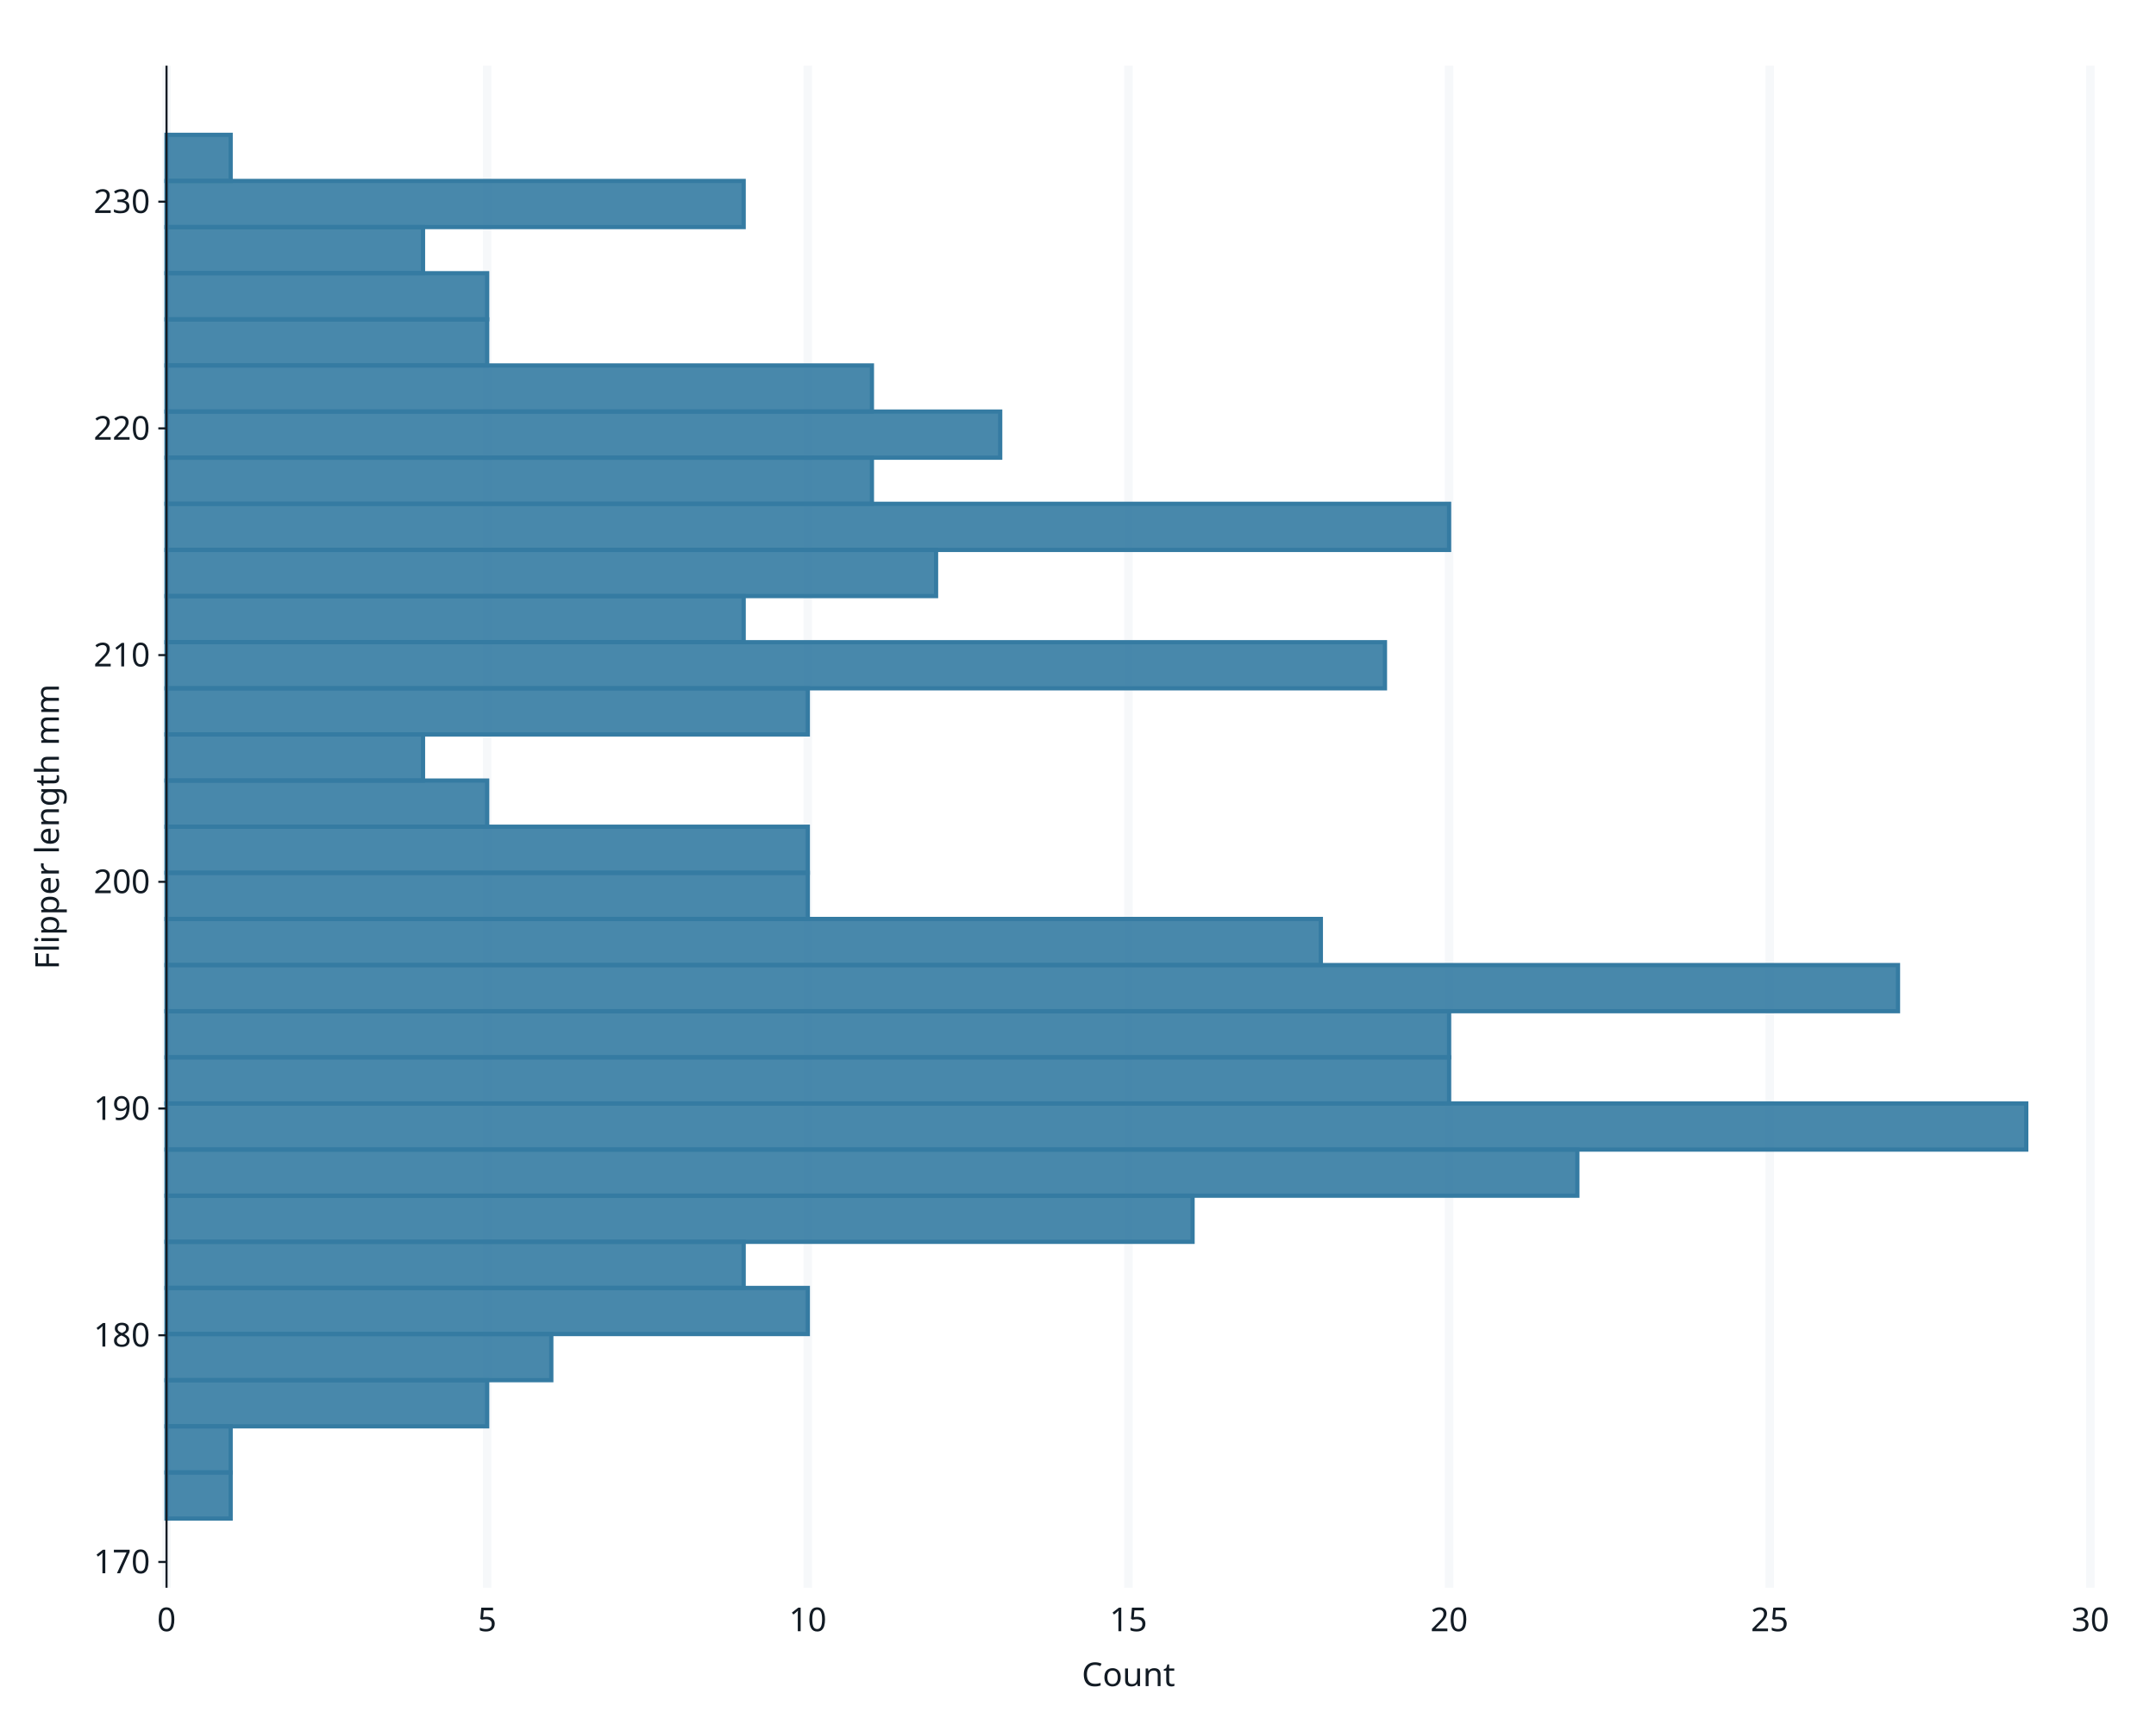
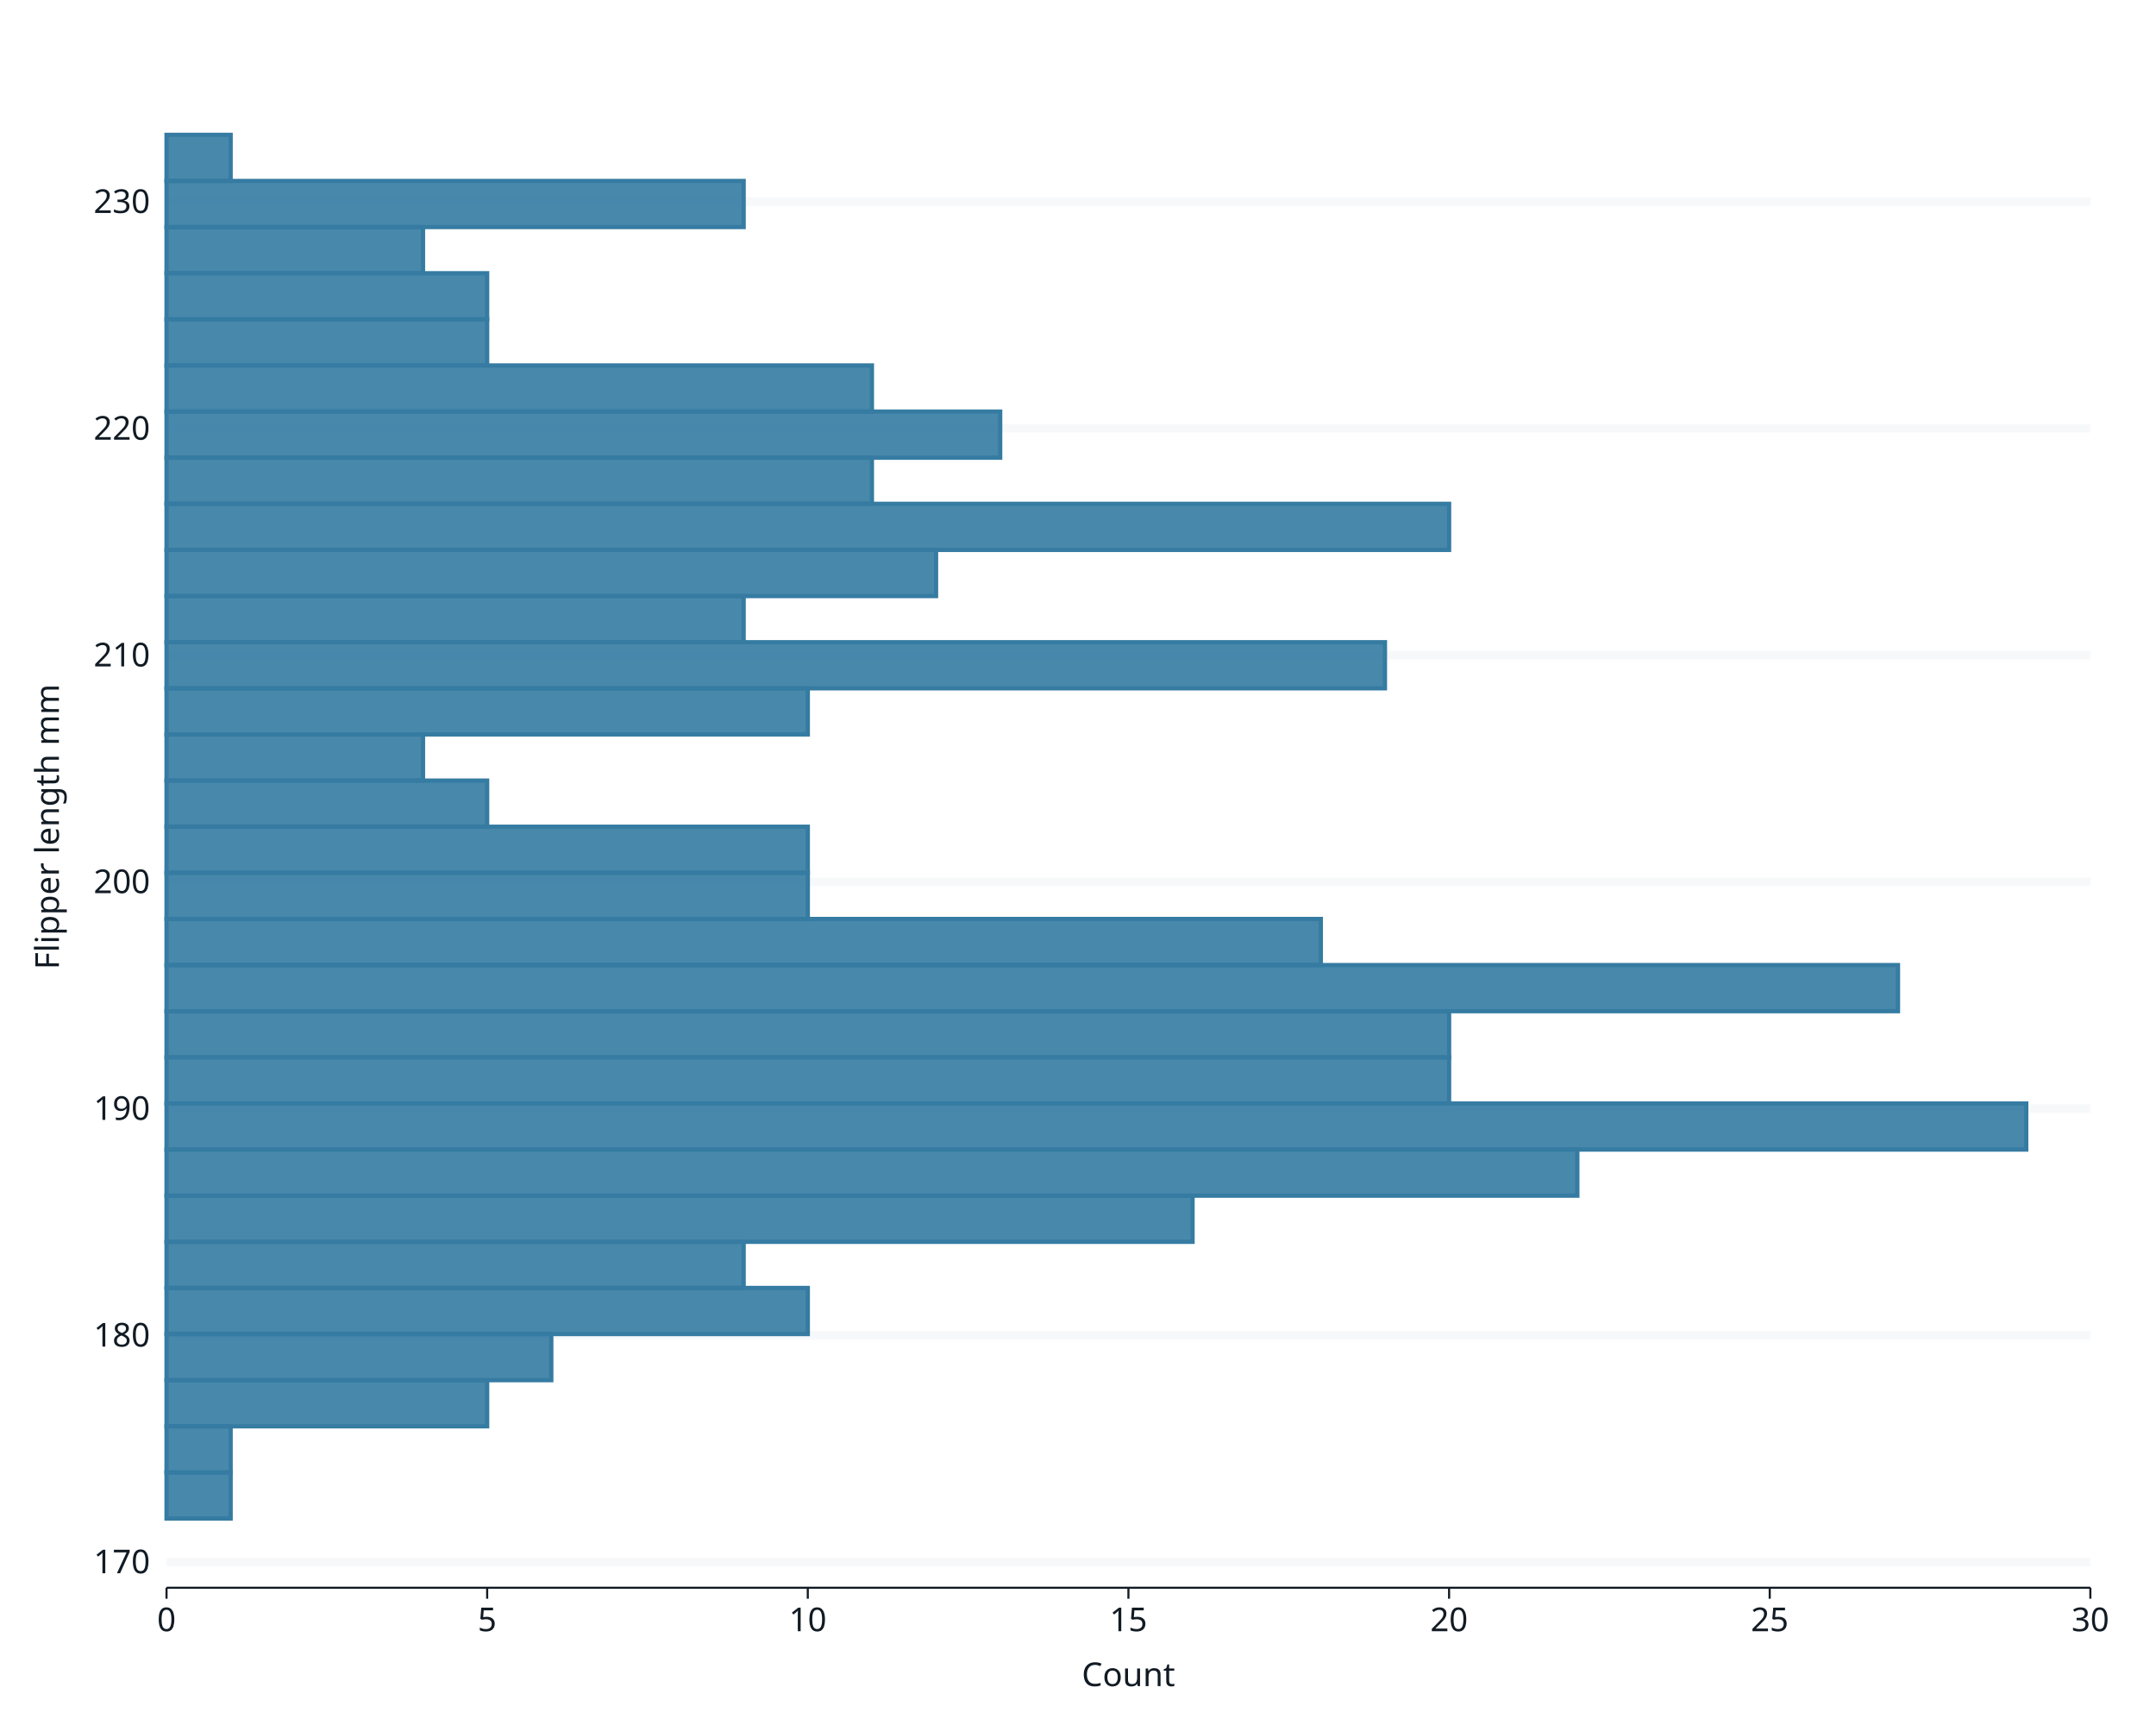
<svg xmlns="http://www.w3.org/2000/svg" class="svglite" data-engine-version="2.0" width="720.00pt" height="576.00pt" viewBox="0 0 720.00 576.00">
  <defs>
    <style type="text/css">
    .svglite line, .svglite polyline, .svglite polygon, .svglite path, .svglite rect, .svglite circle {
      fill: none;
      stroke: #000000;
      stroke-linecap: round;
      stroke-linejoin: round;
      stroke-miterlimit: 10.00;
    }
  </style>
  </defs>
  <rect width="100%" height="100%" style="stroke: none; fill: #FFFFFF;" />
  <defs>
    <clipPath id="cpMC4wMHw3MjAuMDB8MC4wMHw1NzYuMDA=">
      <rect x="0.00" y="0.00" width="720.00" height="576.00" />
    </clipPath>
  </defs>
  <g clip-path="url(#cpMC4wMHw3MjAuMDB8MC4wMHw1NzYuMDA=)">
    <rect x="0.00" y="0.00" width="720.00" height="576.00" style="stroke-width: 1.07; stroke: #FFFFFF; fill: #FFFFFF;" />
    <rect x="55.61" y="21.92" width="642.48" height="508.26" style="stroke-width: 1.07; stroke: #FFFFFF; fill: #FFFFFF;" />
-     <polyline points="55.61,530.17 55.61,21.92 " style="stroke-width: 2.84; stroke: #F6F8FA; stroke-linecap: butt;" />
-     <polyline points="162.69,530.17 162.69,21.92 " style="stroke-width: 2.84; stroke: #F6F8FA; stroke-linecap: butt;" />
-     <polyline points="269.76,530.17 269.76,21.92 " style="stroke-width: 2.84; stroke: #F6F8FA; stroke-linecap: butt;" />
-     <polyline points="376.84,530.17 376.84,21.92 " style="stroke-width: 2.84; stroke: #F6F8FA; stroke-linecap: butt;" />
-     <polyline points="483.92,530.17 483.92,21.92 " style="stroke-width: 2.84; stroke: #F6F8FA; stroke-linecap: butt;" />
-     <polyline points="591.00,530.17 591.00,21.92 " style="stroke-width: 2.84; stroke: #F6F8FA; stroke-linecap: butt;" />
-     <polyline points="698.08,530.17 698.08,21.92 " style="stroke-width: 2.84; stroke: #F6F8FA; stroke-linecap: butt;" />
+     <polyline points="55.61,521.56 698.08,521.56 " style="stroke-width: 2.84; stroke: #F6F8FA; stroke-linecap: butt;" />
+     <polyline points="55.61,445.86 698.08,445.86 " style="stroke-width: 2.84; stroke: #F6F8FA; stroke-linecap: butt;" />
+     <polyline points="55.61,370.15 698.08,370.15 " style="stroke-width: 2.84; stroke: #F6F8FA; stroke-linecap: butt;" />
+     <polyline points="55.61,294.45 698.08,294.45 " style="stroke-width: 2.84; stroke: #F6F8FA; stroke-linecap: butt;" />
+     <polyline points="55.61,218.75 698.08,218.75 " style="stroke-width: 2.84; stroke: #F6F8FA; stroke-linecap: butt;" />
+     <polyline points="55.61,143.04 698.08,143.04 " style="stroke-width: 2.84; stroke: #F6F8FA; stroke-linecap: butt;" />
+     <polyline points="55.61,67.34 698.08,67.34 " style="stroke-width: 2.84; stroke: #F6F8FA; stroke-linecap: butt;" />
    <rect x="55.61" y="491.67" width="21.42" height="15.40" style="stroke-width: 1.41; stroke: #357BA2; stroke-linecap: butt; stroke-linejoin: miter; fill: #357BA2; fill-opacity: 0.90;" />
    <rect x="55.61" y="476.27" width="21.42" height="15.40" style="stroke-width: 1.41; stroke: #357BA2; stroke-linecap: butt; stroke-linejoin: miter; fill: #357BA2; fill-opacity: 0.90;" />
    <rect x="55.61" y="460.87" width="107.08" height="15.40" style="stroke-width: 1.41; stroke: #357BA2; stroke-linecap: butt; stroke-linejoin: miter; fill: #357BA2; fill-opacity: 0.90;" />
    <rect x="55.61" y="445.46" width="128.50" height="15.40" style="stroke-width: 1.41; stroke: #357BA2; stroke-linecap: butt; stroke-linejoin: miter; fill: #357BA2; fill-opacity: 0.90;" />
    <rect x="55.61" y="430.06" width="214.16" height="15.40" style="stroke-width: 1.41; stroke: #357BA2; stroke-linecap: butt; stroke-linejoin: miter; fill: #357BA2; fill-opacity: 0.90;" />
    <rect x="55.61" y="414.66" width="192.74" height="15.40" style="stroke-width: 1.41; stroke: #357BA2; stroke-linecap: butt; stroke-linejoin: miter; fill: #357BA2; fill-opacity: 0.90;" />
    <rect x="55.61" y="399.26" width="342.65" height="15.40" style="stroke-width: 1.41; stroke: #357BA2; stroke-linecap: butt; stroke-linejoin: miter; fill: #357BA2; fill-opacity: 0.90;" />
    <rect x="55.61" y="383.86" width="471.15" height="15.40" style="stroke-width: 1.41; stroke: #357BA2; stroke-linecap: butt; stroke-linejoin: miter; fill: #357BA2; fill-opacity: 0.90;" />
    <rect x="55.61" y="368.46" width="621.06" height="15.40" style="stroke-width: 1.41; stroke: #357BA2; stroke-linecap: butt; stroke-linejoin: miter; fill: #357BA2; fill-opacity: 0.90;" />
    <rect x="55.61" y="353.05" width="428.32" height="15.40" style="stroke-width: 1.41; stroke: #357BA2; stroke-linecap: butt; stroke-linejoin: miter; fill: #357BA2; fill-opacity: 0.90;" />
    <rect x="55.61" y="337.65" width="428.32" height="15.40" style="stroke-width: 1.41; stroke: #357BA2; stroke-linecap: butt; stroke-linejoin: miter; fill: #357BA2; fill-opacity: 0.90;" />
    <rect x="55.61" y="322.25" width="578.23" height="15.40" style="stroke-width: 1.41; stroke: #357BA2; stroke-linecap: butt; stroke-linejoin: miter; fill: #357BA2; fill-opacity: 0.90;" />
    <rect x="55.61" y="306.85" width="385.49" height="15.40" style="stroke-width: 1.41; stroke: #357BA2; stroke-linecap: butt; stroke-linejoin: miter; fill: #357BA2; fill-opacity: 0.90;" />
    <rect x="55.61" y="291.45" width="214.16" height="15.40" style="stroke-width: 1.41; stroke: #357BA2; stroke-linecap: butt; stroke-linejoin: miter; fill: #357BA2; fill-opacity: 0.90;" />
    <rect x="55.61" y="276.05" width="214.16" height="15.40" style="stroke-width: 1.41; stroke: #357BA2; stroke-linecap: butt; stroke-linejoin: miter; fill: #357BA2; fill-opacity: 0.90;" />
    <rect x="55.61" y="260.64" width="107.08" height="15.40" style="stroke-width: 1.41; stroke: #357BA2; stroke-linecap: butt; stroke-linejoin: miter; fill: #357BA2; fill-opacity: 0.90;" />
    <rect x="55.61" y="245.24" width="85.66" height="15.40" style="stroke-width: 1.41; stroke: #357BA2; stroke-linecap: butt; stroke-linejoin: miter; fill: #357BA2; fill-opacity: 0.90;" />
    <rect x="55.61" y="229.84" width="214.16" height="15.40" style="stroke-width: 1.41; stroke: #357BA2; stroke-linecap: butt; stroke-linejoin: miter; fill: #357BA2; fill-opacity: 0.90;" />
    <rect x="55.61" y="214.44" width="406.90" height="15.40" style="stroke-width: 1.41; stroke: #357BA2; stroke-linecap: butt; stroke-linejoin: miter; fill: #357BA2; fill-opacity: 0.90;" />
    <rect x="55.61" y="199.04" width="192.74" height="15.40" style="stroke-width: 1.41; stroke: #357BA2; stroke-linecap: butt; stroke-linejoin: miter; fill: #357BA2; fill-opacity: 0.90;" />
    <rect x="55.61" y="183.64" width="256.99" height="15.40" style="stroke-width: 1.41; stroke: #357BA2; stroke-linecap: butt; stroke-linejoin: miter; fill: #357BA2; fill-opacity: 0.90;" />
    <rect x="55.61" y="168.23" width="428.32" height="15.40" style="stroke-width: 1.41; stroke: #357BA2; stroke-linecap: butt; stroke-linejoin: miter; fill: #357BA2; fill-opacity: 0.90;" />
    <rect x="55.61" y="152.83" width="235.57" height="15.40" style="stroke-width: 1.41; stroke: #357BA2; stroke-linecap: butt; stroke-linejoin: miter; fill: #357BA2; fill-opacity: 0.90;" />
    <rect x="55.61" y="137.43" width="278.41" height="15.40" style="stroke-width: 1.41; stroke: #357BA2; stroke-linecap: butt; stroke-linejoin: miter; fill: #357BA2; fill-opacity: 0.90;" />
    <rect x="55.61" y="122.03" width="235.57" height="15.40" style="stroke-width: 1.41; stroke: #357BA2; stroke-linecap: butt; stroke-linejoin: miter; fill: #357BA2; fill-opacity: 0.90;" />
    <rect x="55.61" y="106.63" width="107.08" height="15.40" style="stroke-width: 1.41; stroke: #357BA2; stroke-linecap: butt; stroke-linejoin: miter; fill: #357BA2; fill-opacity: 0.90;" />
    <rect x="55.61" y="91.23" width="107.08" height="15.40" style="stroke-width: 1.41; stroke: #357BA2; stroke-linecap: butt; stroke-linejoin: miter; fill: #357BA2; fill-opacity: 0.90;" />
    <rect x="55.61" y="75.82" width="85.66" height="15.40" style="stroke-width: 1.41; stroke: #357BA2; stroke-linecap: butt; stroke-linejoin: miter; fill: #357BA2; fill-opacity: 0.90;" />
    <rect x="55.61" y="60.42" width="192.74" height="15.40" style="stroke-width: 1.41; stroke: #357BA2; stroke-linecap: butt; stroke-linejoin: miter; fill: #357BA2; fill-opacity: 0.90;" />
    <rect x="55.61" y="45.02" width="21.42" height="15.40" style="stroke-width: 1.41; stroke: #357BA2; stroke-linecap: butt; stroke-linejoin: miter; fill: #357BA2; fill-opacity: 0.90;" />
-     <polyline points="55.61,530.17 55.61,21.92 " style="stroke-width: 0.70; stroke: #121B24; stroke-linecap: butt;" />
    <text x="50.13" y="525.34" text-anchor="end" style="font-size: 11.00px; fill: #121B24; font-family: sans;" textLength="18.35px" lengthAdjust="spacingAndGlyphs">170</text>
    <text x="50.13" y="449.64" text-anchor="end" style="font-size: 11.00px; fill: #121B24; font-family: sans;" textLength="18.35px" lengthAdjust="spacingAndGlyphs">180</text>
    <text x="50.13" y="373.94" text-anchor="end" style="font-size: 11.00px; fill: #121B24; font-family: sans;" textLength="18.35px" lengthAdjust="spacingAndGlyphs">190</text>
    <text x="50.13" y="298.23" text-anchor="end" style="font-size: 11.00px; fill: #121B24; font-family: sans;" textLength="18.35px" lengthAdjust="spacingAndGlyphs">200</text>
    <text x="50.13" y="222.53" text-anchor="end" style="font-size: 11.00px; fill: #121B24; font-family: sans;" textLength="18.35px" lengthAdjust="spacingAndGlyphs">210</text>
    <text x="50.13" y="146.83" text-anchor="end" style="font-size: 11.00px; fill: #121B24; font-family: sans;" textLength="18.35px" lengthAdjust="spacingAndGlyphs">220</text>
    <text x="50.13" y="71.12" text-anchor="end" style="font-size: 11.00px; fill: #121B24; font-family: sans;" textLength="18.35px" lengthAdjust="spacingAndGlyphs">230</text>
-     <polyline points="52.87,521.56 55.61,521.56 " style="stroke-width: 0.70; stroke: #121B24; stroke-linecap: butt;" />
-     <polyline points="52.87,445.86 55.61,445.86 " style="stroke-width: 0.70; stroke: #121B24; stroke-linecap: butt;" />
-     <polyline points="52.87,370.15 55.61,370.15 " style="stroke-width: 0.70; stroke: #121B24; stroke-linecap: butt;" />
-     <polyline points="52.87,294.45 55.61,294.45 " style="stroke-width: 0.70; stroke: #121B24; stroke-linecap: butt;" />
-     <polyline points="52.87,218.75 55.61,218.75 " style="stroke-width: 0.70; stroke: #121B24; stroke-linecap: butt;" />
-     <polyline points="52.87,143.04 55.61,143.04 " style="stroke-width: 0.70; stroke: #121B24; stroke-linecap: butt;" />
-     <polyline points="52.87,67.34 55.61,67.34 " style="stroke-width: 0.70; stroke: #121B24; stroke-linecap: butt;" />
+     <polyline points="55.61,530.17 698.08,530.17 " style="stroke-width: 0.70; stroke: #121B24; stroke-linecap: butt;" />
+     <polyline points="55.61,533.83 55.61,530.17 " style="stroke-width: 0.70; stroke: #121B24; stroke-linecap: butt;" />
+     <polyline points="162.69,533.83 162.69,530.17 " style="stroke-width: 0.70; stroke: #121B24; stroke-linecap: butt;" />
+     <polyline points="269.76,533.83 269.76,530.17 " style="stroke-width: 0.70; stroke: #121B24; stroke-linecap: butt;" />
+     <polyline points="376.84,533.83 376.84,530.17 " style="stroke-width: 0.70; stroke: #121B24; stroke-linecap: butt;" />
+     <polyline points="483.92,533.83 483.92,530.17 " style="stroke-width: 0.70; stroke: #121B24; stroke-linecap: butt;" />
+     <polyline points="591.00,533.83 591.00,530.17 " style="stroke-width: 0.70; stroke: #121B24; stroke-linecap: butt;" />
+     <polyline points="698.08,533.83 698.08,530.17 " style="stroke-width: 0.70; stroke: #121B24; stroke-linecap: butt;" />
    <text x="55.61" y="544.68" text-anchor="middle" style="font-size: 11.00px; fill: #121B24; font-family: sans;" textLength="6.12px" lengthAdjust="spacingAndGlyphs">0</text>
    <text x="162.69" y="544.68" text-anchor="middle" style="font-size: 11.00px; fill: #121B24; font-family: sans;" textLength="6.12px" lengthAdjust="spacingAndGlyphs">5</text>
    <text x="269.76" y="544.68" text-anchor="middle" style="font-size: 11.00px; fill: #121B24; font-family: sans;" textLength="12.24px" lengthAdjust="spacingAndGlyphs">10</text>
    <text x="376.84" y="544.68" text-anchor="middle" style="font-size: 11.00px; fill: #121B24; font-family: sans;" textLength="12.24px" lengthAdjust="spacingAndGlyphs">15</text>
    <text x="483.92" y="544.68" text-anchor="middle" style="font-size: 11.00px; fill: #121B24; font-family: sans;" textLength="12.24px" lengthAdjust="spacingAndGlyphs">20</text>
    <text x="591.00" y="544.68" text-anchor="middle" style="font-size: 11.00px; fill: #121B24; font-family: sans;" textLength="12.24px" lengthAdjust="spacingAndGlyphs">25</text>
    <text x="698.08" y="544.68" text-anchor="middle" style="font-size: 11.00px; fill: #121B24; font-family: sans;" textLength="12.24px" lengthAdjust="spacingAndGlyphs">30</text>
    <text x="376.84" y="563.02" text-anchor="middle" style="font-size: 11.00px; fill: #121B24; font-family: sans;" textLength="29.36px" lengthAdjust="spacingAndGlyphs">Count</text>
    <text transform="translate(19.67,276.05) rotate(-90)" text-anchor="middle" style="font-size: 11.00px; fill: #121B24; font-family: sans;" textLength="88.04px" lengthAdjust="spacingAndGlyphs">Flipper length mm</text>
  </g>
</svg>
